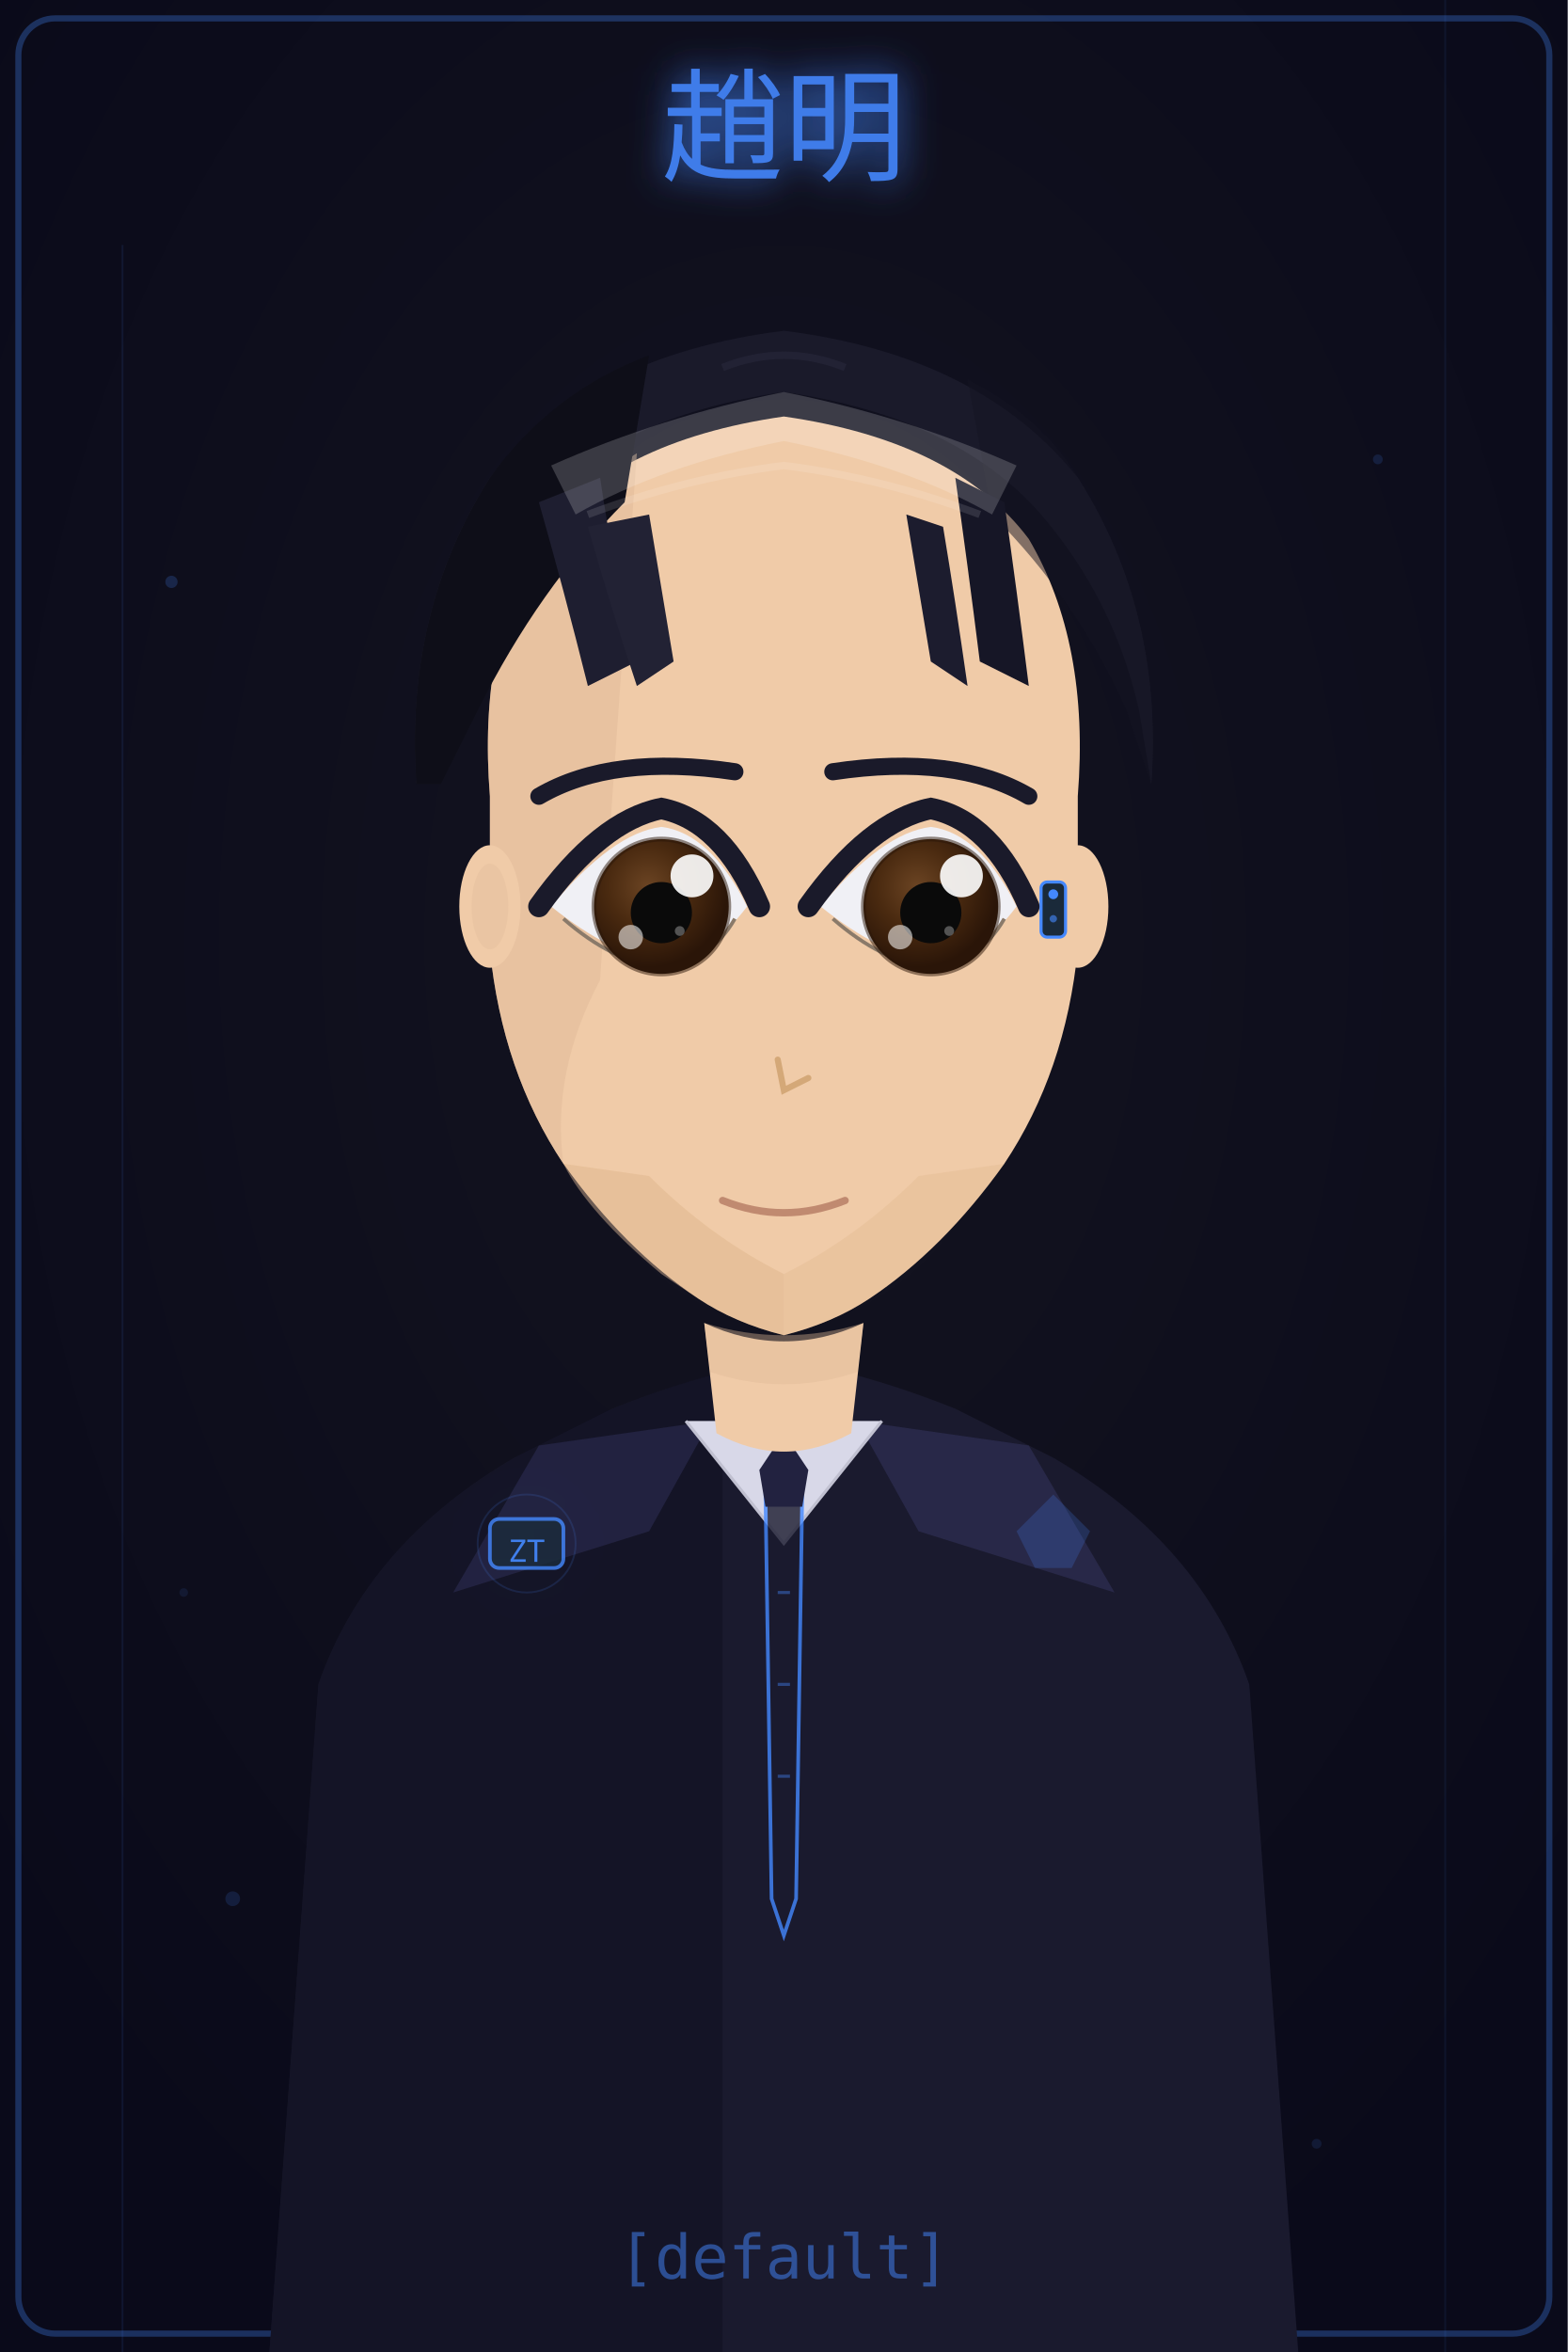
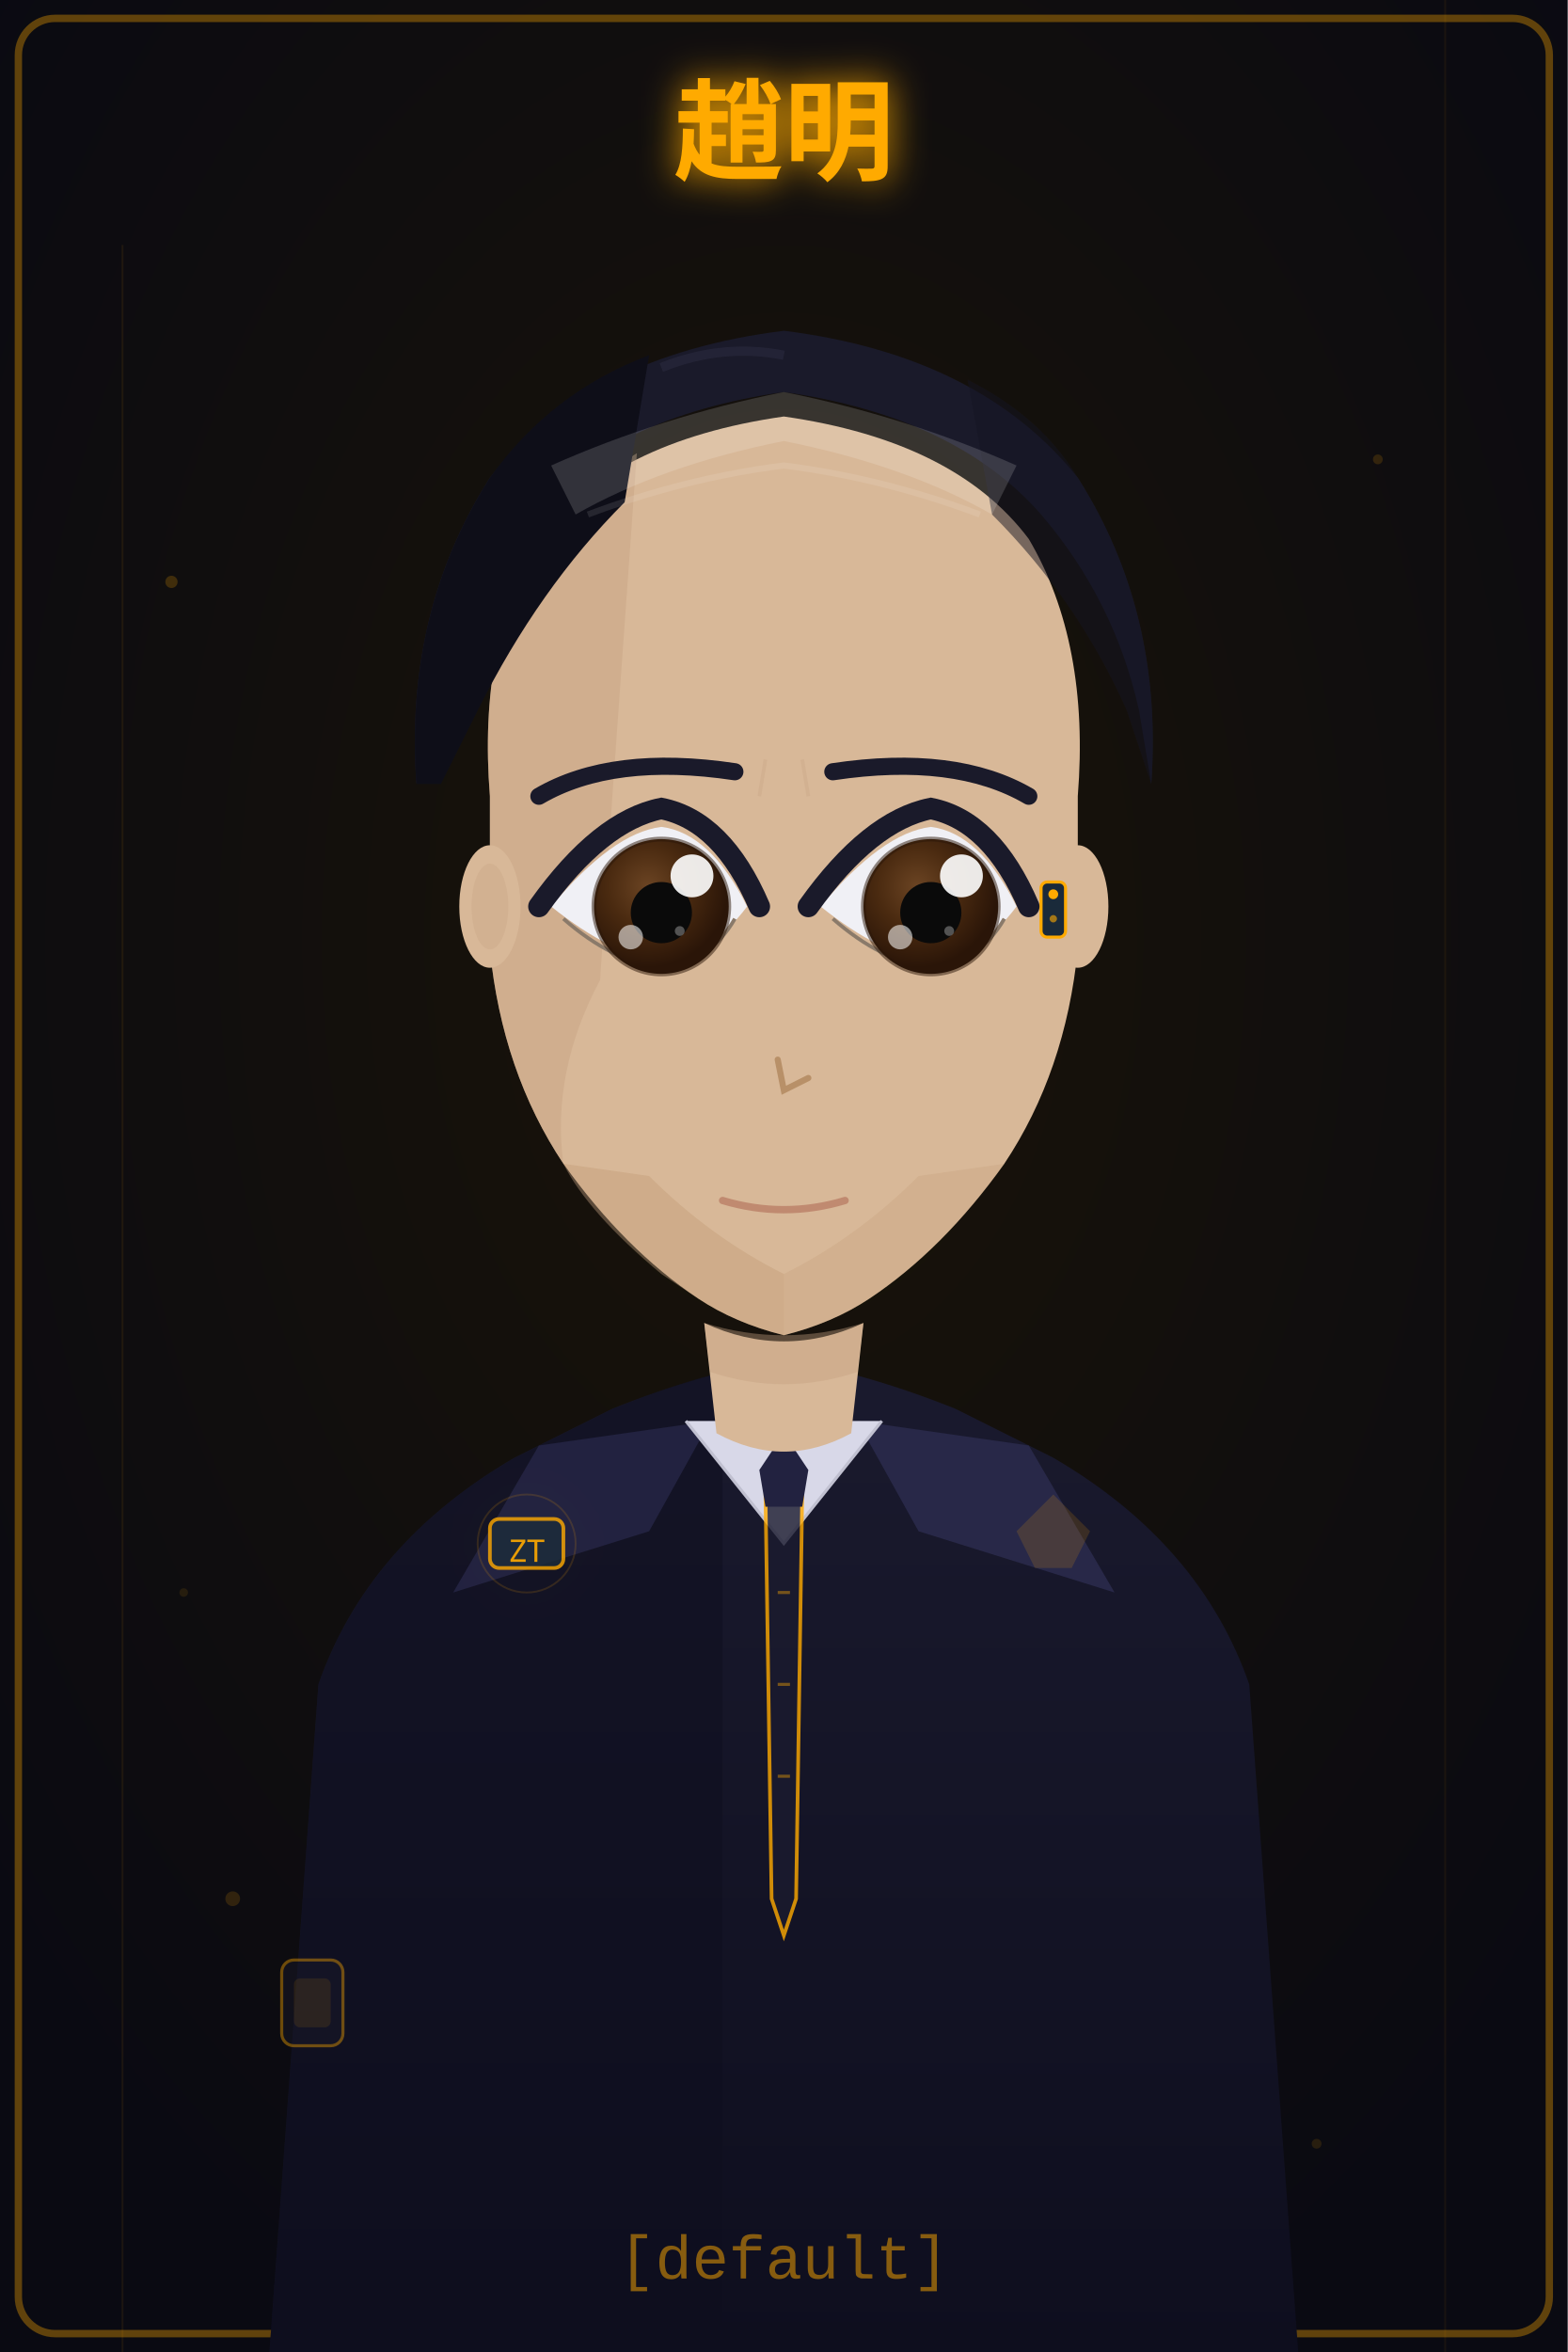
<svg xmlns="http://www.w3.org/2000/svg" width="256" height="384" viewBox="0 0 256 384">
  <defs>
    <radialGradient id="bgGrad" cx="50%" cy="40%" r="65%">
-       <stop offset="0%" stop-color="#141420" />
-       <stop offset="100%" stop-color="#0a0a1a" />
+       <stop offset="0%" stop-color="#1a1408" />
+       <stop offset="100%" stop-color="#0a0a12" />
    </radialGradient>
    <radialGradient id="irisGrad" cx="40%" cy="35%" r="60%">
      <stop offset="0%" stop-color="#6b4423" />
      <stop offset="50%" stop-color="#4a2a10" />
      <stop offset="100%" stop-color="#2a1508" />
    </radialGradient>
+     <linearGradient id="suitGrad" x1="0" y1="0" x2="0" y2="1">
+       <stop offset="0%" stop-color="#1a1a2e" />
+       <stop offset="100%" stop-color="#0e0e1e" />
+     </linearGradient>
    <filter id="glow" x="-50%" y="-50%" width="200%" height="200%">
      <feGaussianBlur stdDeviation="3" result="b" />
      <feMerge>
        <feMergeNode in="b" />
        <feMergeNode in="SourceGraphic" />
      </feMerge>
    </filter>
    <filter id="glowSoft" x="-80%" y="-80%" width="260%" height="260%">
      <feGaussianBlur stdDeviation="5" result="b" />
      <feMerge>
        <feMergeNode in="b" />
        <feMergeNode in="SourceGraphic" />
      </feMerge>
    </filter>
  </defs>
  <rect width="256" height="384" fill="url(#bgGrad)" />
-   <line x1="20" y1="40" x2="20" y2="384" stroke="#4488ff" stroke-width="0.3" opacity="0.1" />
-   <line x1="236" y1="0" x2="236" y2="384" stroke="#4488ff" stroke-width="0.3" opacity="0.08" />
-   <rect x="3" y="3" width="250" height="378" rx="6" fill="none" stroke="#4488ff" stroke-width="1" opacity="0.3" />
-   <text x="128" y="28" font-family="monospace" font-size="20" fill="#4488ff" text-anchor="middle" filter="url(#glow)" opacity="0.9">趙明</text>
-   <path d="M52,275 Q60,252 84,238 L100,230 Q115,224 128,222 Q141,224 156,230 L172,238 Q196,252 204,275 L212,384 L44,384 Z" fill="#1a1a2e" />
+   <line x1="20" y1="40" x2="20" y2="384" stroke="#ffaa00" stroke-width="0.3" opacity="0.08" />
+   <line x1="236" y1="0" x2="236" y2="384" stroke="#ffaa00" stroke-width="0.3" opacity="0.06" />
+   <rect x="3" y="3" width="250" height="378" rx="6" fill="none" stroke="#ffaa00" stroke-width="1.2" opacity="0.35" />
+   <text x="128" y="28" font-family="'Courier New', monospace" font-size="18" font-weight="bold" fill="#ffaa00" text-anchor="middle" filter="url(#glow)">趙明</text>
+   <path d="M52,275 Q60,252 84,238 L100,230 Q115,224 128,222 Q141,224 156,230 L172,238 Q196,252 204,275 L212,384 L44,384 Z" fill="url(#suitGrad)" />
  <path d="M52,275 Q60,252 84,238 L100,230 Q110,226 118,224 L118,384 L44,384 Z" fill="#0e0e1e" opacity="0.5" />
  <path d="M88,236 L74,260 L106,250 L116,232 Z" fill="#222240" />
  <path d="M168,236 L182,260 L150,250 L140,232 Z" fill="#282848" />
  <path d="M112,232 L128,252 L144,232" fill="#d8d8e8" stroke="#c0c0d0" stroke-width="0.5" />
-   <path d="M125,244 L128,240 L131,244 L130,310 L128,316 L126,310 Z" fill="#1a1a2e" stroke="#4488ff" stroke-width="0.6" opacity="0.8" />
+   <path d="M125,244 L128,240 L131,244 L130,310 L128,316 L126,310 Z" fill="#1a1a2e" stroke="#ffaa00" stroke-width="0.6" opacity="0.8" />
  <path d="M124,240 L128,234 L132,240 L131,246 L125,246 Z" fill="#222240" />
-   <line x1="127" y1="260" x2="129" y2="260" stroke="#4488ff" stroke-width="0.5" opacity="0.4" />
-   <line x1="127" y1="275" x2="129" y2="275" stroke="#4488ff" stroke-width="0.5" opacity="0.4" />
-   <line x1="127" y1="290" x2="129" y2="290" stroke="#4488ff" stroke-width="0.5" opacity="0.4" />
-   <line x1="68" y1="278" x2="68" y2="384" stroke="#4488ff" stroke-width="0.8" opacity="0.2" filter="url(#glow)" />
-   <line x1="188" y1="278" x2="188" y2="384" stroke="#4488ff" stroke-width="0.8" opacity="0.2" filter="url(#glow)" />
-   <rect x="80" y="248" width="12" height="8" rx="1.5" fill="#1a2a3a" stroke="#4488ff" stroke-width="0.6" opacity="0.8" />
-   <text x="86" y="255" font-family="monospace" font-size="5" fill="#4488ff" text-anchor="middle" opacity="0.9">ZT</text>
-   <circle cx="86" cy="252" r="8" fill="none" stroke="#4488ff" stroke-width="0.3" opacity="0.15" filter="url(#glowSoft)" />
-   <path d="M166,250 L172,244 L178,250 L175,256 L169,256 Z" fill="#4488ff" opacity="0.2" />
-   <path d="M115,216 Q128,222 141,216 L139,234 Q128,240 117,234 Z" fill="#f0cba8" />
-   <path d="M115,216 Q128,220 141,216 L140,224 Q128,228 116,224 Z" fill="#deb896" opacity="0.4" />
-   <path d="M80,130 Q78,105 88,88 Q100,72 128,68 Q156,72 168,88 Q178,105 176,130 L176,155 Q174,175 164,190 Q154,204 142,212 Q136,216 128,218 Q120,216 114,212 Q102,204 92,190 Q82,175 80,155 Z" fill="#f0cba8" />
-   <path d="M80,130 Q78,105 88,88 Q94,80 104,74 L100,130 L98,160 Q90,175 92,190 Q96,198 108,208 L114,212 Q102,204 92,190 Q82,175 80,155 Z" fill="#deb896" opacity="0.45" />
-   <path d="M92,190 Q102,204 114,212 Q120,216 128,218 L128,208 Q116,202 106,192 Z" fill="#d4a878" opacity="0.3" />
-   <path d="M164,190 Q154,204 142,212 Q136,216 128,218 L128,208 Q140,202 150,192 Z" fill="#d4a878" opacity="0.2" />
-   <ellipse cx="80" cy="148" rx="5" ry="10" fill="#f0cba8" />
-   <ellipse cx="80" cy="148" rx="3" ry="7" fill="#deb896" opacity="0.3" />
-   <ellipse cx="176" cy="148" rx="5" ry="10" fill="#f0cba8" />
-   <rect x="170" y="144" width="4" height="9" rx="1" fill="#1a2a3a" stroke="#4488ff" stroke-width="0.5" />
-   <circle cx="172" cy="146" r="0.8" fill="#4488ff" />
-   <circle cx="172" cy="150" r="0.6" fill="#4488ff" opacity="0.6" />
+   <line x1="127" y1="260" x2="129" y2="260" stroke="#ffaa00" stroke-width="0.5" opacity="0.4" />
+   <line x1="127" y1="275" x2="129" y2="275" stroke="#ffaa00" stroke-width="0.5" opacity="0.4" />
+   <line x1="127" y1="290" x2="129" y2="290" stroke="#ffaa00" stroke-width="0.5" opacity="0.4" />
+   <line x1="68" y1="278" x2="68" y2="384" stroke="#ffaa00" stroke-width="0.8" opacity="0.15" filter="url(#glow)" />
+   <line x1="188" y1="278" x2="188" y2="384" stroke="#ffaa00" stroke-width="0.8" opacity="0.15" filter="url(#glow)" />
+   <rect x="80" y="248" width="12" height="8" rx="1.5" fill="#1a2a3a" stroke="#ffaa00" stroke-width="0.6" opacity="0.8" />
+   <text x="86" y="255" font-family="monospace" font-size="5" fill="#ffaa00" text-anchor="middle" opacity="0.9">ZT</text>
+   <circle cx="86" cy="252" r="8" fill="none" stroke="#ffaa00" stroke-width="0.3" opacity="0.15" filter="url(#glowSoft)" />
+   <path d="M166,250 L172,244 L178,250 L175,256 L169,256 Z" fill="#ffaa00" opacity="0.15" />
+   <rect x="46" y="320" width="10" height="14" rx="2" fill="#1a1a2a" stroke="#ffaa00" stroke-width="0.5" opacity="0.4" />
+   <rect x="48" y="323" width="6" height="8" rx="1" fill="#ffaa00" opacity="0.1" />
+   <path d="M115,216 Q128,222 141,216 L139,234 Q128,240 117,234 Z" fill="#d8b898" />
+   <path d="M115,216 Q128,220 141,216 L140,224 Q128,228 116,224 Z" fill="#c4a080" opacity="0.4" />
+   <path d="M80,130 Q78,105 88,88 Q100,72 128,68 Q156,72 168,88 Q178,105 176,130 L176,155 Q174,175 164,190 Q154,204 142,212 Q136,216 128,218 Q120,216 114,212 Q102,204 92,190 Q82,175 80,155 Z" fill="#d8b898" />
+   <path d="M80,130 Q78,105 88,88 Q94,80 104,74 L100,130 L98,160 Q90,175 92,190 Q96,198 108,208 L114,212 Q102,204 92,190 Q82,175 80,155 Z" fill="#c4a080" opacity="0.4" />
+   <path d="M92,190 Q102,204 114,212 Q120,216 128,218 L128,208 Q116,202 106,192 Z" fill="#b89068" opacity="0.3" />
+   <path d="M164,190 Q154,204 142,212 Q136,216 128,218 L128,208 Q140,202 150,192 Z" fill="#b89068" opacity="0.2" />
+   <ellipse cx="80" cy="148" rx="5" ry="10" fill="#d8b898" />
+   <ellipse cx="80" cy="148" rx="3" ry="7" fill="#c4a080" opacity="0.3" />
+   <ellipse cx="176" cy="148" rx="5" ry="10" fill="#d8b898" />
+   <rect x="170" y="144" width="4" height="9" rx="1" fill="#1a2a3a" stroke="#ffaa00" stroke-width="0.5" />
+   <circle cx="172" cy="146" r="0.8" fill="#ffaa00" />
+   <circle cx="172" cy="150" r="0.6" fill="#ffaa00" opacity="0.6" />
  <path d="M68,128 Q66,100 80,78 Q96,58 128,54 Q160,58 176,78 Q190,100 188,128 L186,116 Q182,98 170,84 Q156,68 128,64 Q100,68 86,84 Q74,98 70,116 Z" fill="#1a1a2a" />
  <path d="M68,128 Q66,100 80,78 Q90,64 106,58 L102,82 Q88,96 78,116 L72,128 Z" fill="#0e0e18" />
  <path d="M188,128 Q190,100 176,78 Q170,68 158,62 L162,84 Q176,98 184,116 Z" fill="#141422" opacity="0.5" />
-   <path d="M88,82 Q92,96 96,112 L104,108 Q100,92 98,78 Z" fill="#1e1e30" />
-   <path d="M156,78 Q158,92 160,108 L168,112 Q166,96 164,82 Z" fill="#161626" />
-   <path d="M96,86 Q100,100 104,112 L110,108 Q108,96 106,84 Z" fill="#222234" />
-   <path d="M148,84 Q150,96 152,108 L158,112 Q156,98 154,86 Z" fill="#1c1c2e" />
-   <path d="M118,60 Q128,56 138,60" fill="none" stroke="#2a2a3e" stroke-width="1.2" opacity="0.5" />
-   <path d="M90,76 Q108,68 128,64 Q148,68 166,76 L162,84 Q148,76 128,72 Q108,76 94,84 Z" fill="#ffffff" opacity="0.18" />
-   <path d="M96,84 Q112,78 128,76 Q144,78 160,84" fill="none" stroke="#ffffff" stroke-width="1.2" opacity="0.12" />
+   <path d="M108,60 Q118,56 128,58" fill="none" stroke="#2a2a3e" stroke-width="1.5" opacity="0.6" />
+   <path d="M90,76 Q108,68 128,64 Q148,68 166,76 L162,84 Q148,76 128,72 Q108,76 94,84 Z" fill="#ffffff" opacity="0.15" />
+   <path d="M96,84 Q112,78 128,76 Q144,78 160,84" fill="none" stroke="#ffffff" stroke-width="1" opacity="0.1" />
  <path d="M90,148 Q100,136 108,135 Q116,136 122,148 Q116,156 108,157 Q100,156 90,148 Z" fill="#f0f0f5" />
  <path d="M88,148 Q98,134 108,132 Q118,134 124,148" fill="none" stroke="#1a1a2a" stroke-width="3.5" stroke-linecap="round" />
  <path d="M92,150 Q100,157 108,158 Q116,157 120,150" fill="none" stroke="#8a7a6a" stroke-width="0.6" />
  <circle cx="108" cy="148" r="11" fill="url(#irisGrad)" />
  <circle cx="108" cy="148" r="11" fill="none" stroke="#2a1508" stroke-width="0.8" opacity="0.5" />
  <circle cx="108" cy="149" r="5" fill="#0a0a0a" />
  <circle cx="113" cy="143" r="3.5" fill="#ffffff" opacity="0.9" />
  <circle cx="103" cy="153" r="2" fill="#ffffff" opacity="0.55" />
  <circle cx="111" cy="152" r="0.8" fill="#ffffff" opacity="0.3" />
  <path d="M134,148 Q144,136 152,135 Q160,136 166,148 Q160,156 152,157 Q144,156 134,148 Z" fill="#f0f0f5" />
  <path d="M132,148 Q142,134 152,132 Q162,134 168,148" fill="none" stroke="#1a1a2a" stroke-width="3.5" stroke-linecap="round" />
  <path d="M136,150 Q144,157 152,158 Q160,157 164,150" fill="none" stroke="#8a7a6a" stroke-width="0.6" />
  <circle cx="152" cy="148" r="11" fill="url(#irisGrad)" />
  <circle cx="152" cy="148" r="11" fill="none" stroke="#2a1508" stroke-width="0.8" opacity="0.5" />
  <circle cx="152" cy="149" r="5" fill="#0a0a0a" />
  <circle cx="157" cy="143" r="3.5" fill="#ffffff" opacity="0.9" />
  <circle cx="147" cy="153" r="2" fill="#ffffff" opacity="0.55" />
  <circle cx="155" cy="152" r="0.8" fill="#ffffff" opacity="0.3" />
  <path d="M88,130 Q100,123 120,126" fill="none" stroke="#1a1a2a" stroke-width="2.8" stroke-linecap="round" />
  <path d="M136,126 Q156,123 168,130" fill="none" stroke="#1a1a2a" stroke-width="2.8" stroke-linecap="round" />
-   <path d="M127,173 L128,178 L132,176" fill="none" stroke="#d4a878" stroke-width="1" stroke-linecap="round" />
-   <path d="M118,196 Q128,200 138,196" fill="none" stroke="#c08a70" stroke-width="1.2" stroke-linecap="round" />
-   <circle cx="28" cy="95" r="1" fill="#4488ff" opacity="0.2" />
-   <circle cx="225" cy="75" r="0.8" fill="#4488ff" opacity="0.15" />
-   <circle cx="38" cy="310" r="1.2" fill="#4488ff" opacity="0.15" />
-   <circle cx="215" cy="350" r="0.8" fill="#4488ff" opacity="0.12" />
-   <circle cx="30" cy="260" r="0.7" fill="#4488ff" opacity="0.1" />
-   <text x="128" y="372" font-family="monospace" font-size="10" fill="#4488ff" text-anchor="middle" opacity="0.5">[default]</text>
+   <line x1="125" y1="124" x2="124" y2="130" stroke="#c4a080" stroke-width="0.6" opacity="0.3" />
+   <line x1="131" y1="124" x2="132" y2="130" stroke="#c4a080" stroke-width="0.6" opacity="0.3" />
+   <path d="M127,173 L128,178 L132,176" fill="none" stroke="#b89068" stroke-width="1" stroke-linecap="round" />
+   <path d="M118,196 Q128,199 138,196" fill="none" stroke="#c08a70" stroke-width="1.2" stroke-linecap="round" />
+   <circle cx="28" cy="95" r="1" fill="#ffaa00" opacity="0.2" />
+   <circle cx="225" cy="75" r="0.8" fill="#ffaa00" opacity="0.15" />
+   <circle cx="38" cy="310" r="1.2" fill="#ffaa00" opacity="0.15" />
+   <circle cx="215" cy="350" r="0.8" fill="#ffaa00" opacity="0.12" />
+   <circle cx="30" cy="260" r="0.7" fill="#ffaa00" opacity="0.1" />
+   <text x="128" y="372" font-family="'Courier New', monospace" font-size="10" fill="#ffaa00" text-anchor="middle" opacity="0.5">[default]</text>
</svg>
